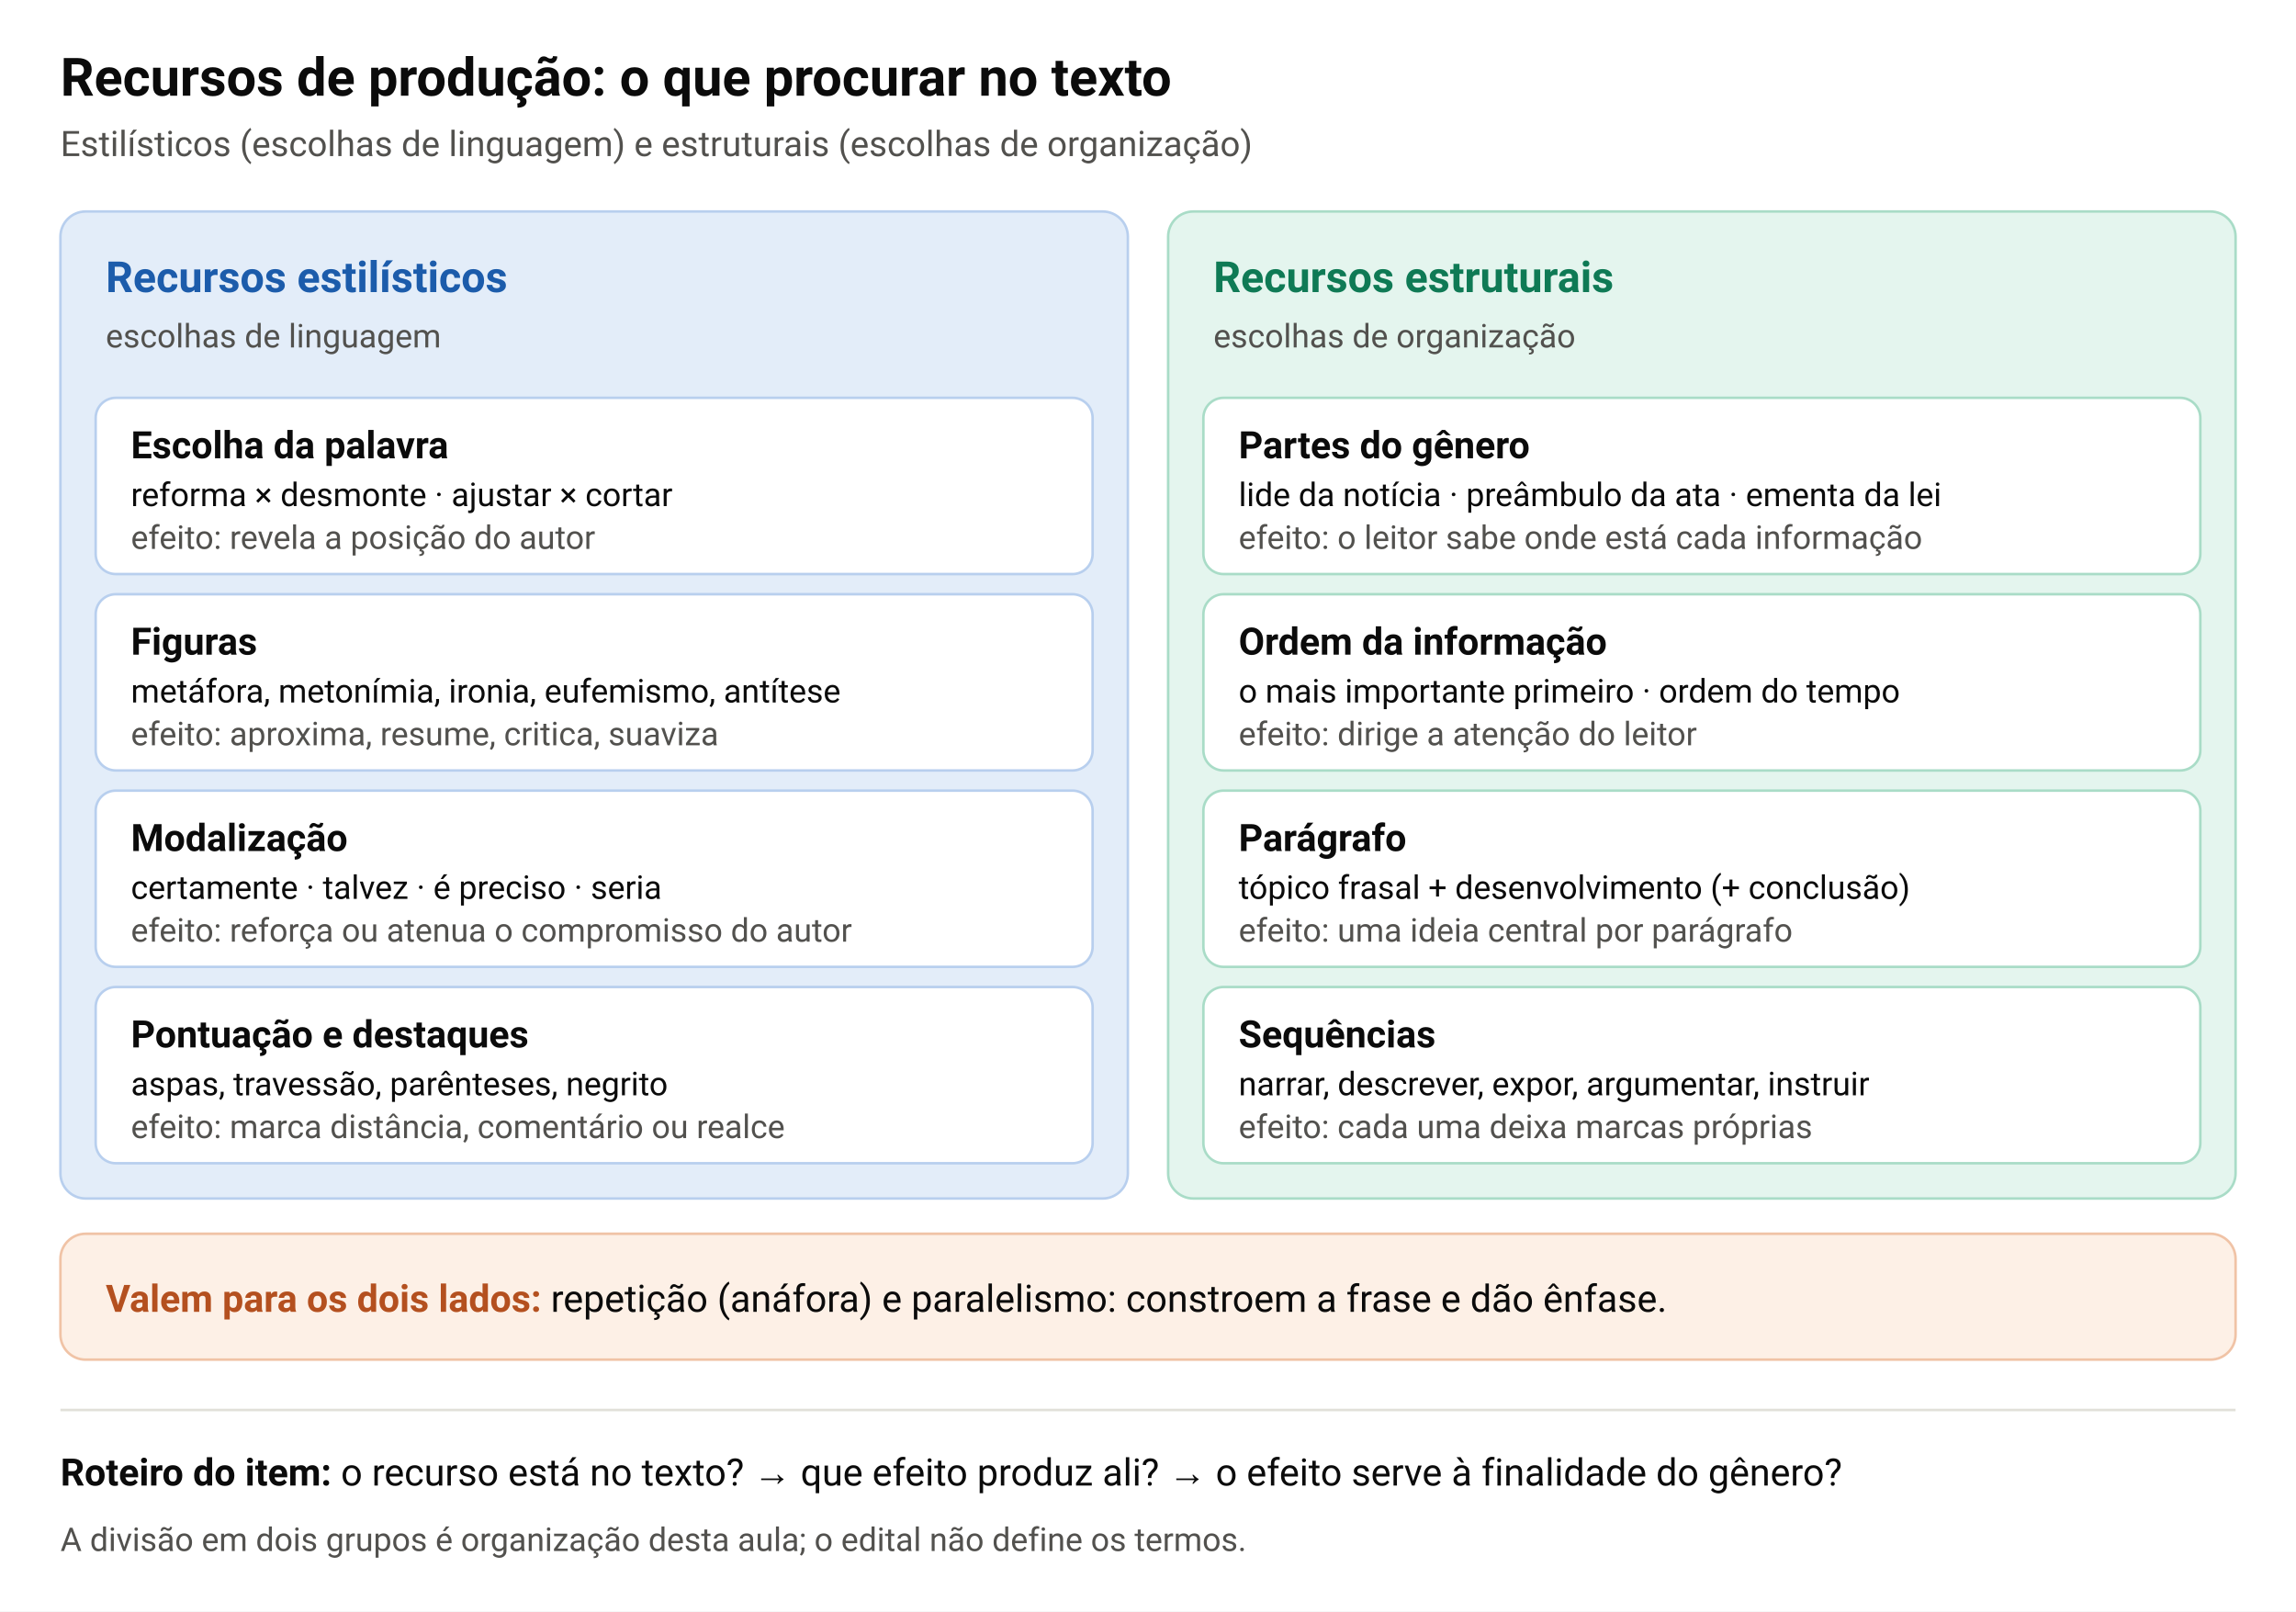
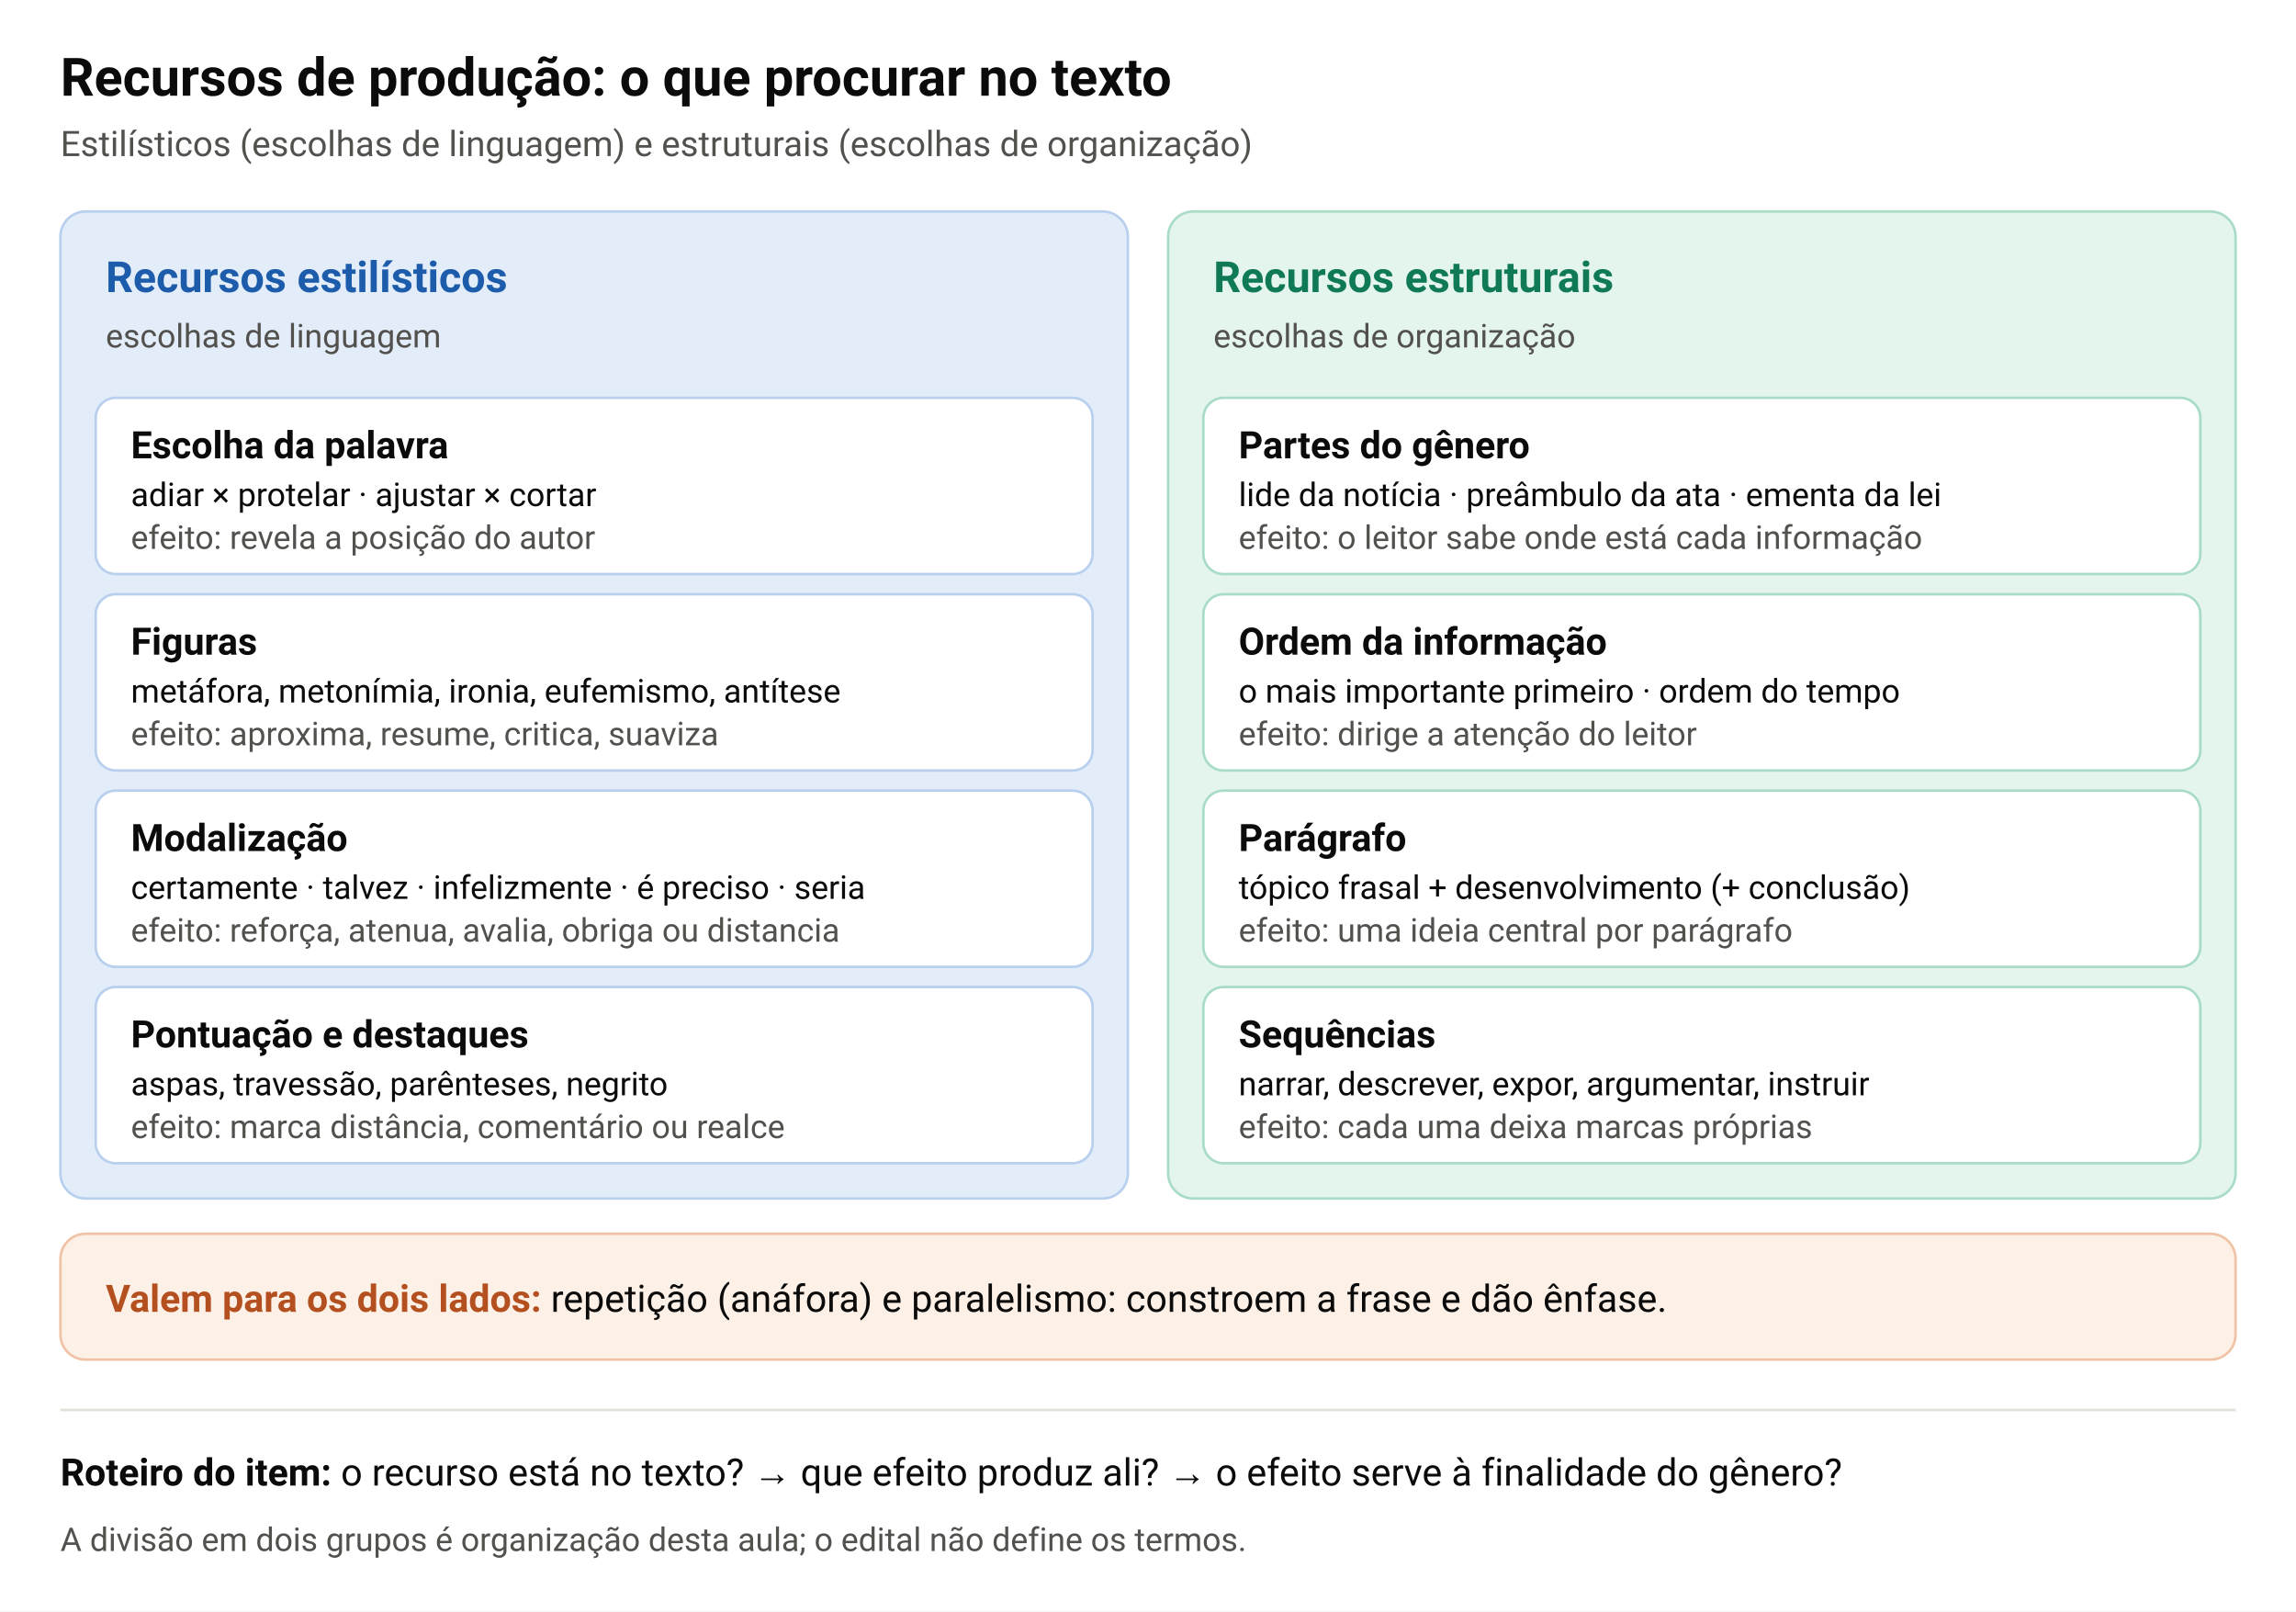
<svg xmlns="http://www.w3.org/2000/svg" width="912" height="640" viewBox="0 0 912 640" font-family="system-ui, -apple-system, 'Segoe UI', Roboto, 'Helvetica Neue', Arial, sans-serif">
  <rect width="912" height="640" fill="#ffffff" />
  <text x="24" y="38" font-size="21" font-weight="700" fill="#0b0b0b">Recursos de produção: o que procurar no texto</text>
  <text x="24" y="62" font-size="14" fill="#52514e">Estilísticos (escolhas de linguagem) e estruturais (escolhas de organização)</text>
  <g transform="translate(24 84)">
    <rect width="424" height="392" rx="10" fill="#e3edf9" stroke="#b8cfee" />
    <text x="18" y="32" font-size="17" font-weight="700" fill="#1c5cab">Recursos estilísticos</text>
    <text x="18" y="54" font-size="13" fill="#52514e">escolhas de linguagem</text>
    <rect x="14" y="74" width="396" height="70" rx="8" fill="#ffffff" stroke="#b8cfee" />
    <text x="28" y="98" font-size="15" font-weight="700" fill="#0b0b0b">Escolha da palavra</text>
-     <text x="28" y="117" font-size="13" fill="#0b0b0b">reforma × desmonte · ajustar × cortar</text>
+     <text x="28" y="117" font-size="13" fill="#0b0b0b">adiar × protelar · ajustar × cortar</text>
    <text x="28" y="134" font-size="13" fill="#52514e">efeito: revela a posição do autor</text>
    <rect x="14" y="152" width="396" height="70" rx="8" fill="#ffffff" stroke="#b8cfee" />
    <text x="28" y="176" font-size="15" font-weight="700" fill="#0b0b0b">Figuras</text>
    <text x="28" y="195" font-size="13" fill="#0b0b0b">metáfora, metonímia, ironia, eufemismo, antítese</text>
    <text x="28" y="212" font-size="13" fill="#52514e">efeito: aproxima, resume, critica, suaviza</text>
    <rect x="14" y="230" width="396" height="70" rx="8" fill="#ffffff" stroke="#b8cfee" />
    <text x="28" y="254" font-size="15" font-weight="700" fill="#0b0b0b">Modalização</text>
-     <text x="28" y="273" font-size="13" fill="#0b0b0b">certamente · talvez · é preciso · seria</text>
-     <text x="28" y="290" font-size="13" fill="#52514e">efeito: reforça ou atenua o compromisso do autor</text>
+     <text x="28" y="273" font-size="13" fill="#0b0b0b">certamente · talvez · infelizmente · é preciso · seria</text>
+     <text x="28" y="290" font-size="13" fill="#52514e">efeito: reforça, atenua, avalia, obriga ou distancia</text>
    <rect x="14" y="308" width="396" height="70" rx="8" fill="#ffffff" stroke="#b8cfee" />
    <text x="28" y="332" font-size="15" font-weight="700" fill="#0b0b0b">Pontuação e destaques</text>
    <text x="28" y="351" font-size="13" fill="#0b0b0b">aspas, travessão, parênteses, negrito</text>
    <text x="28" y="368" font-size="13" fill="#52514e">efeito: marca distância, comentário ou realce</text>
  </g>
  <g transform="translate(464 84)">
    <rect width="424" height="392" rx="10" fill="#e4f5ee" stroke="#a9dcc7" />
    <text x="18" y="32" font-size="17" font-weight="700" fill="#0f7a55">Recursos estruturais</text>
    <text x="18" y="54" font-size="13" fill="#52514e">escolhas de organização</text>
    <rect x="14" y="74" width="396" height="70" rx="8" fill="#ffffff" stroke="#a9dcc7" />
    <text x="28" y="98" font-size="15" font-weight="700" fill="#0b0b0b">Partes do gênero</text>
    <text x="28" y="117" font-size="13" fill="#0b0b0b">lide da notícia · preâmbulo da ata · ementa da lei</text>
    <text x="28" y="134" font-size="13" fill="#52514e">efeito: o leitor sabe onde está cada informação</text>
    <rect x="14" y="152" width="396" height="70" rx="8" fill="#ffffff" stroke="#a9dcc7" />
    <text x="28" y="176" font-size="15" font-weight="700" fill="#0b0b0b">Ordem da informação</text>
    <text x="28" y="195" font-size="13" fill="#0b0b0b">o mais importante primeiro · ordem do tempo</text>
    <text x="28" y="212" font-size="13" fill="#52514e">efeito: dirige a atenção do leitor</text>
    <rect x="14" y="230" width="396" height="70" rx="8" fill="#ffffff" stroke="#a9dcc7" />
    <text x="28" y="254" font-size="15" font-weight="700" fill="#0b0b0b">Parágrafo</text>
    <text x="28" y="273" font-size="13" fill="#0b0b0b">tópico frasal + desenvolvimento (+ conclusão)</text>
    <text x="28" y="290" font-size="13" fill="#52514e">efeito: uma ideia central por parágrafo</text>
    <rect x="14" y="308" width="396" height="70" rx="8" fill="#ffffff" stroke="#a9dcc7" />
    <text x="28" y="332" font-size="15" font-weight="700" fill="#0b0b0b">Sequências</text>
    <text x="28" y="351" font-size="13" fill="#0b0b0b">narrar, descrever, expor, argumentar, instruir</text>
    <text x="28" y="368" font-size="13" fill="#52514e">efeito: cada uma deixa marcas próprias</text>
  </g>
  <g transform="translate(24 490)">
    <rect width="864" height="50" rx="10" fill="#fdf0e6" stroke="#f0c3a6" />
    <text x="18" y="31" font-size="15" fill="#0b0b0b">
      <tspan font-weight="700" fill="#b4501f">Valem para os dois lados:</tspan> repetição (anáfora) e paralelismo: constroem a frase e dão ênfase.</text>
  </g>
  <line x1="24" y1="560" x2="888" y2="560" stroke="#e1e0d9" />
  <text x="24" y="590" font-size="15" fill="#0b0b0b">
    <tspan font-weight="700">Roteiro do item:</tspan> o recurso está no texto?  →  que efeito produz ali?  →  o efeito serve à finalidade do gênero?</text>
  <text x="24" y="616" font-size="13" fill="#52514e">A divisão em dois grupos é organização desta aula; o edital não define os termos.</text>
</svg>
